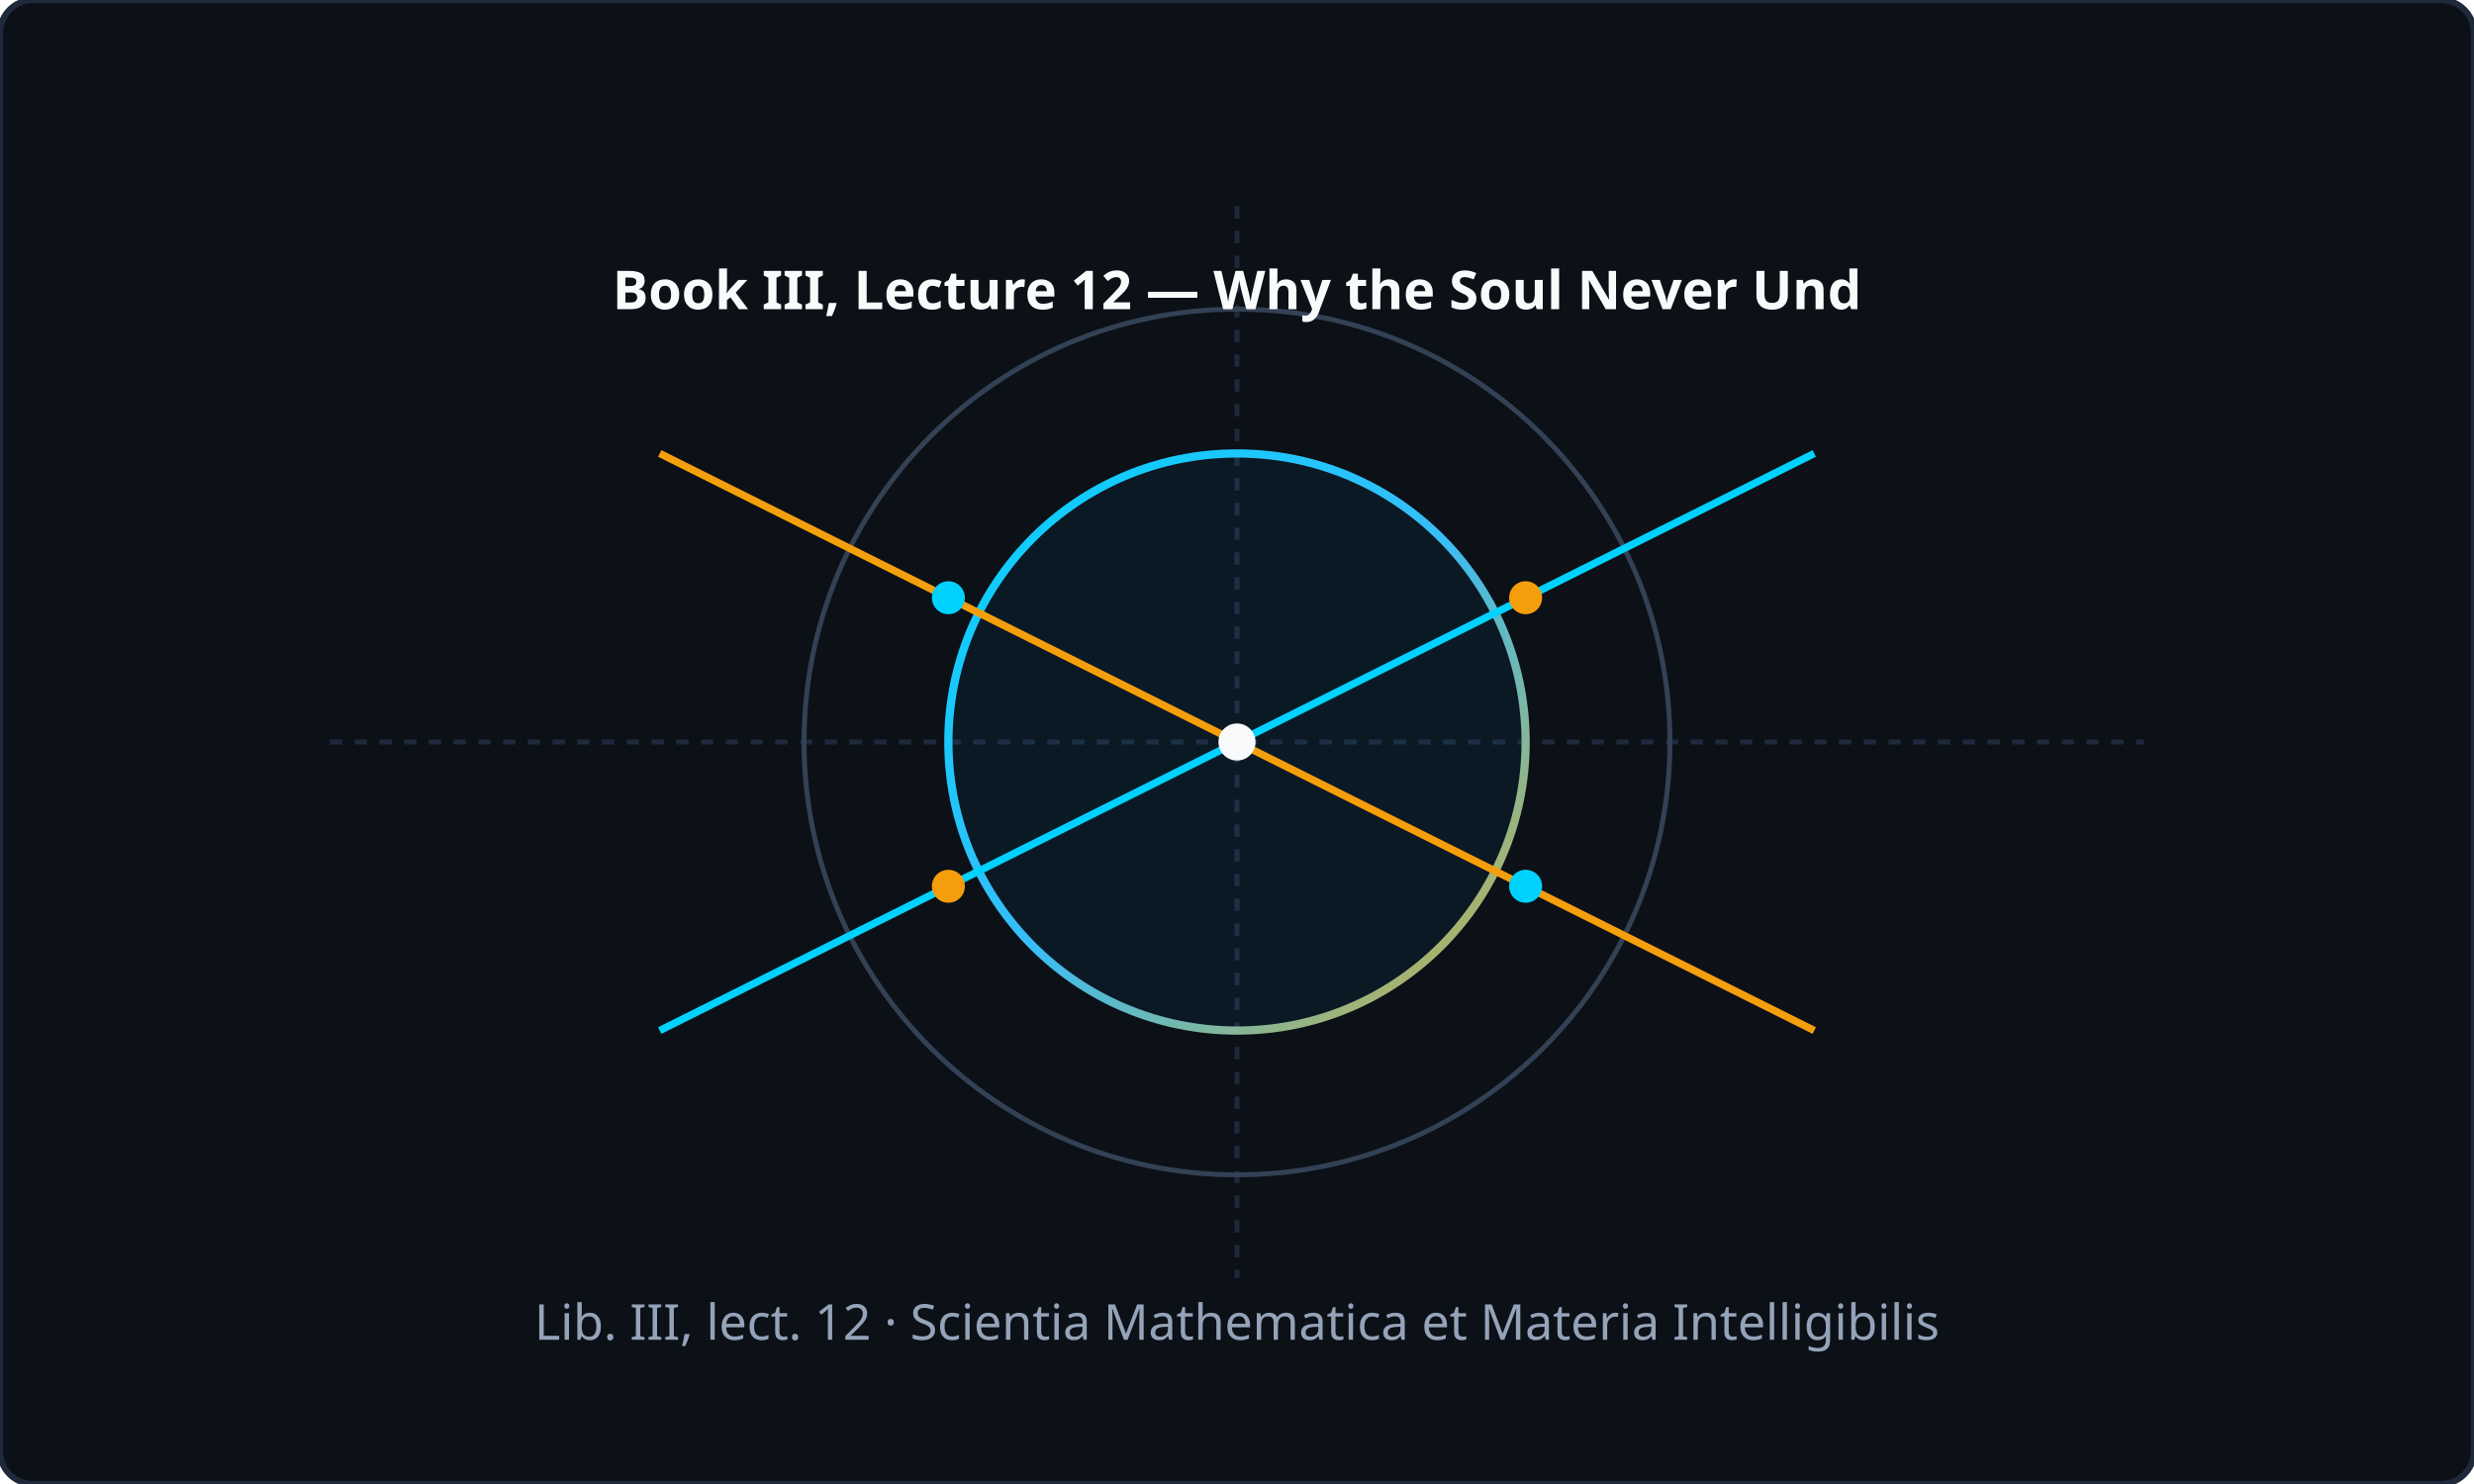
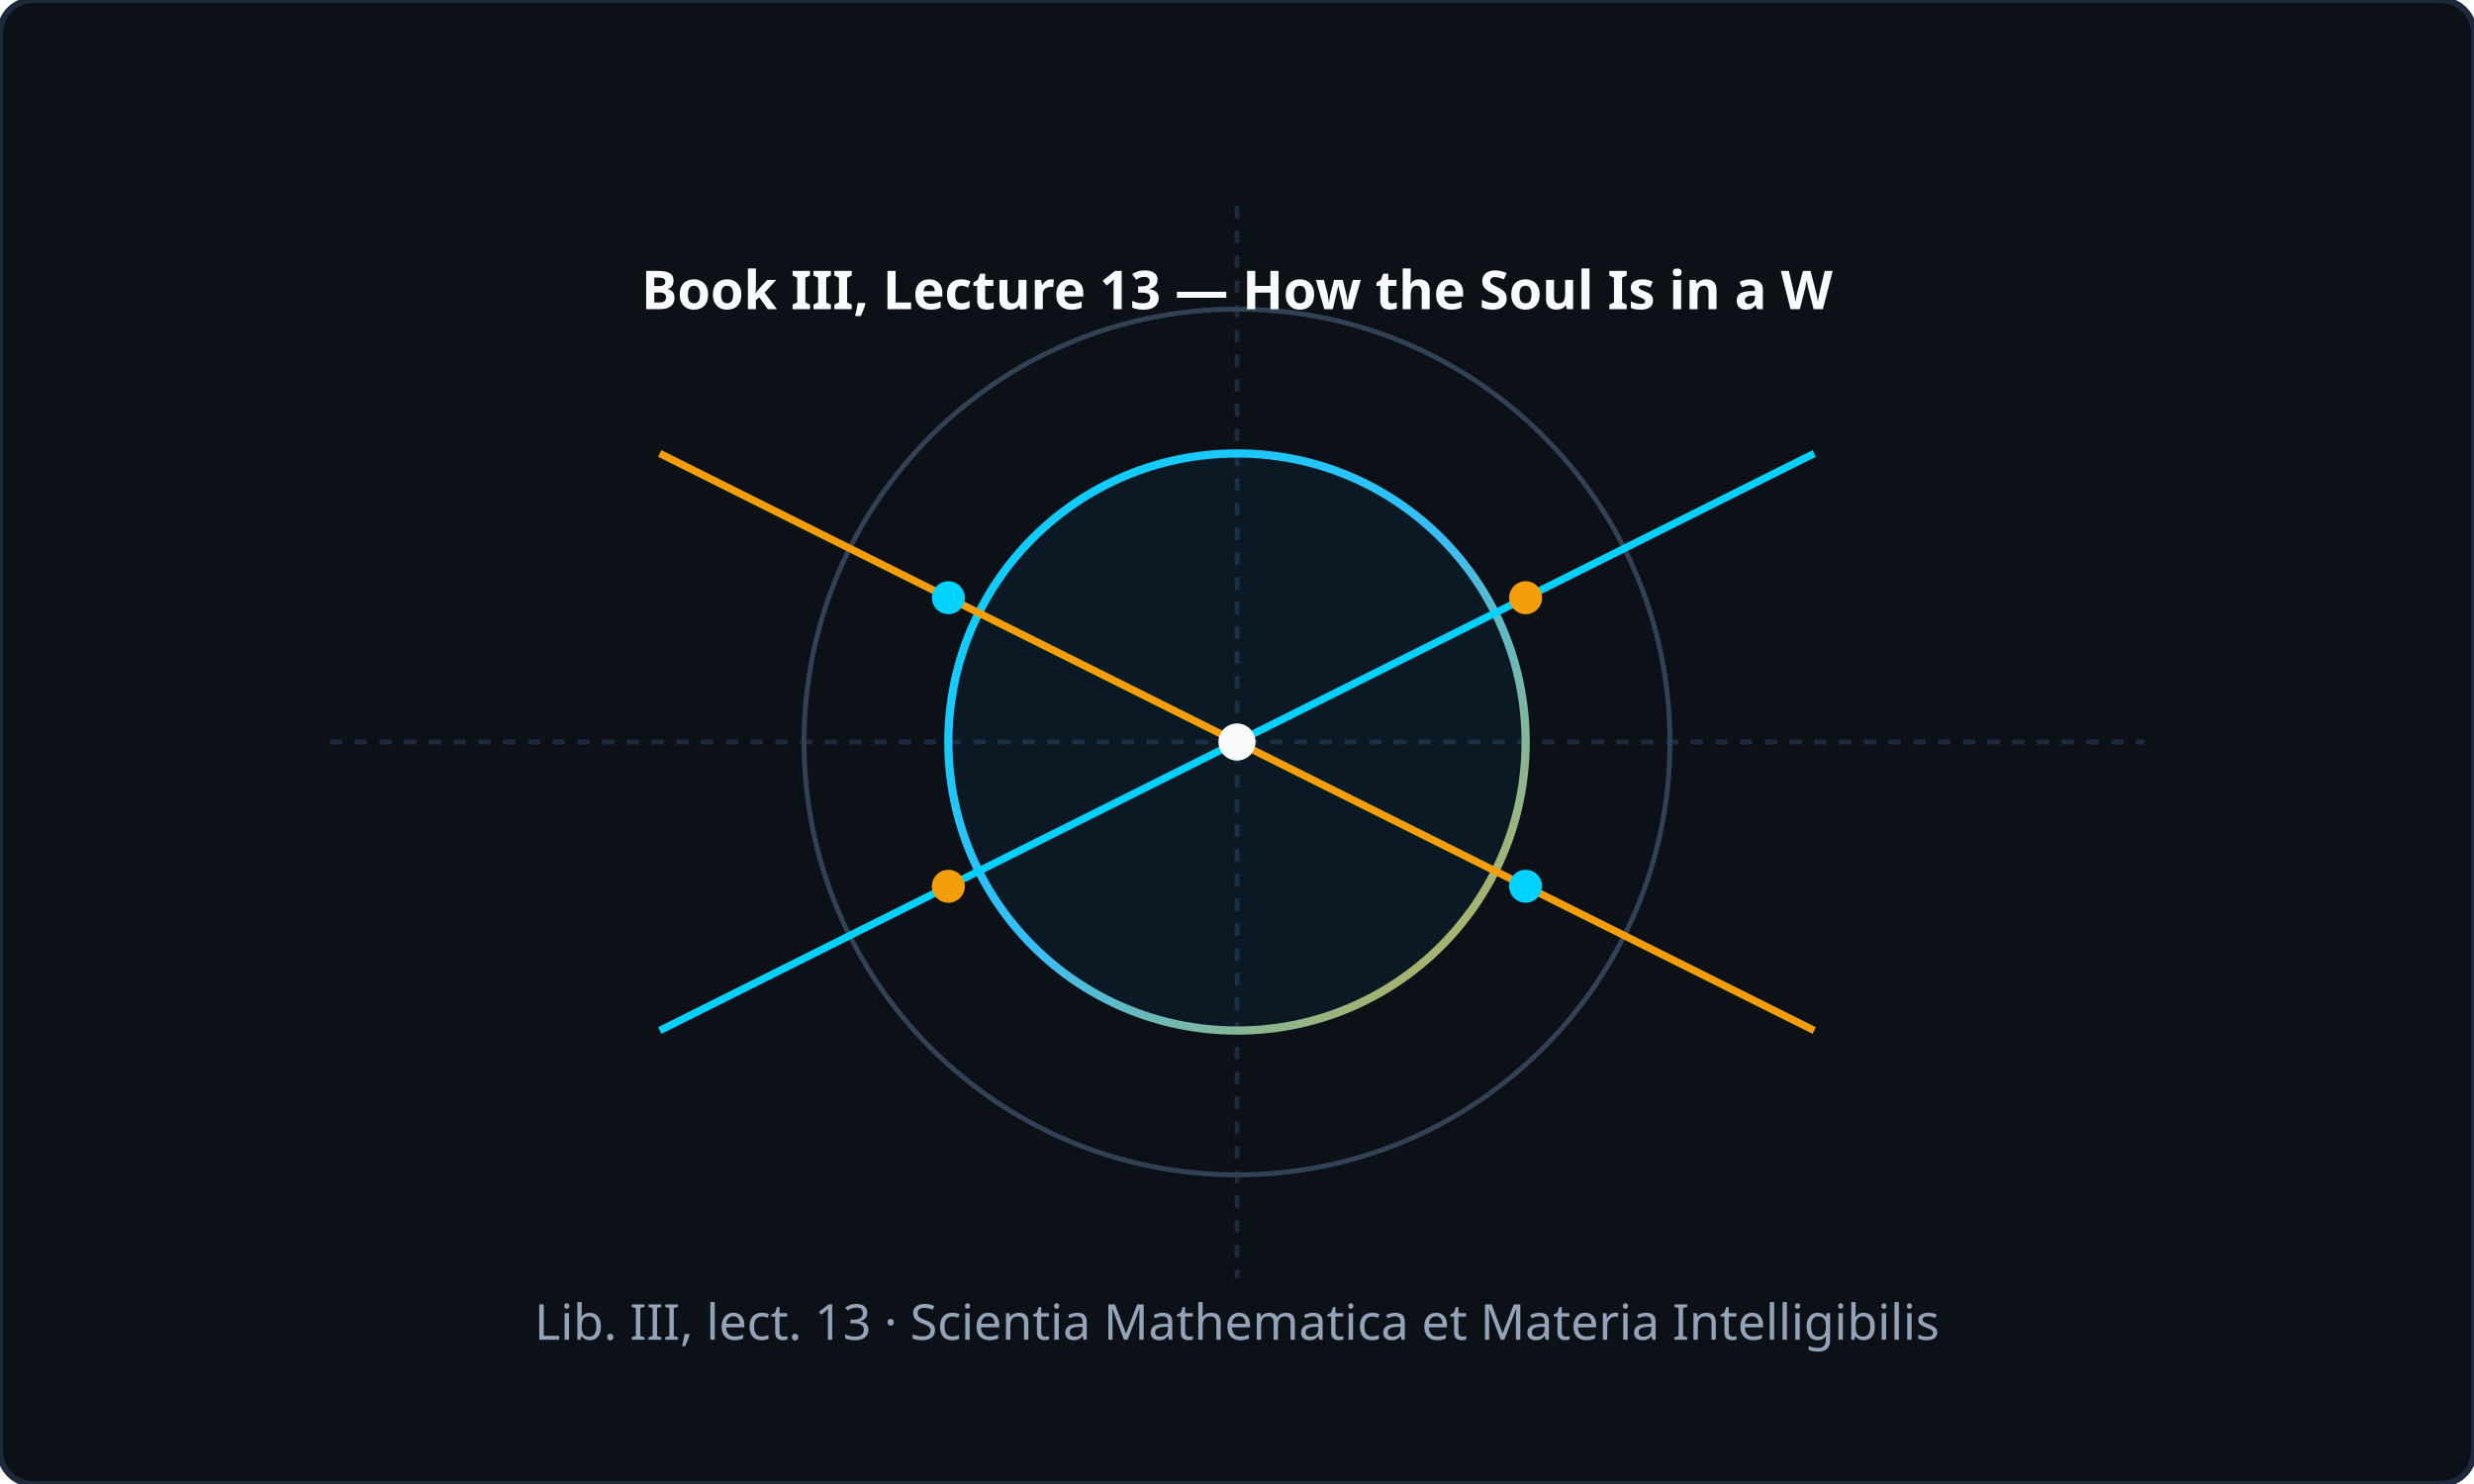
<svg xmlns="http://www.w3.org/2000/svg" viewBox="0 0 600 360" width="100%" height="auto">
  <rect width="600" height="360" rx="8" fill="#0c1017" stroke="#1e293b" stroke-width="1.5" />
  <defs>
    <linearGradient id="geomGrad" x1="0%" y1="0%" x2="100%" y2="100%">
      <stop offset="0%" stop-color="#00d2ff" />
      <stop offset="50%" stop-color="#38bdf8" />
      <stop offset="100%" stop-color="#d4af37" />
    </linearGradient>
  </defs>
  <line x1="80" y1="180" x2="520" y2="180" stroke="#1e293b" stroke-width="1.2" stroke-dasharray="3,3" />
  <line x1="300" y1="50" x2="300" y2="310" stroke="#1e293b" stroke-width="1.2" stroke-dasharray="3,3" />
  <circle cx="300" cy="180" r="105" fill="none" stroke="#334155" stroke-width="1.2" />
  <circle cx="300" cy="180" r="70" fill="#0284c7" fill-opacity="0.08" stroke="url(#geomGrad)" stroke-width="2" />
  <line x1="160" y1="110" x2="440" y2="250" stroke="#f59e0b" stroke-width="1.8" />
  <line x1="160" y1="250" x2="440" y2="110" stroke="#00d2ff" stroke-width="1.8" />
  <circle cx="300" cy="180" r="4.5" fill="#f8fafc" />
  <circle cx="230" cy="145" r="4" fill="#00d2ff" />
  <circle cx="370" cy="215" r="4" fill="#00d2ff" />
  <circle cx="230" cy="215" r="4" fill="#f59e0b" />
  <circle cx="370" cy="145" r="4" fill="#f59e0b" />
-   <text x="300" y="75" fill="#f8fafc" font-size="13" font-family="system-ui, sans-serif" text-anchor="middle" font-weight="600">Book III, Lecture 12 — Why the Soul Never Und</text>
-   <text x="300" y="325" fill="#94a3b8" font-size="12" font-family="system-ui, sans-serif" text-anchor="middle">Lib. III, lect. 12 · Scientia Mathematica et Materia Intelligibilis</text>
+   <text x="300" y="75" fill="#f8fafc" font-size="13" font-family="system-ui, sans-serif" text-anchor="middle" font-weight="600">Book III, Lecture 13 — How the Soul Is in a W</text>
+   <text x="300" y="325" fill="#94a3b8" font-size="12" font-family="system-ui, sans-serif" text-anchor="middle">Lib. III, lect. 13 · Scientia Mathematica et Materia Intelligibilis</text>
</svg>
